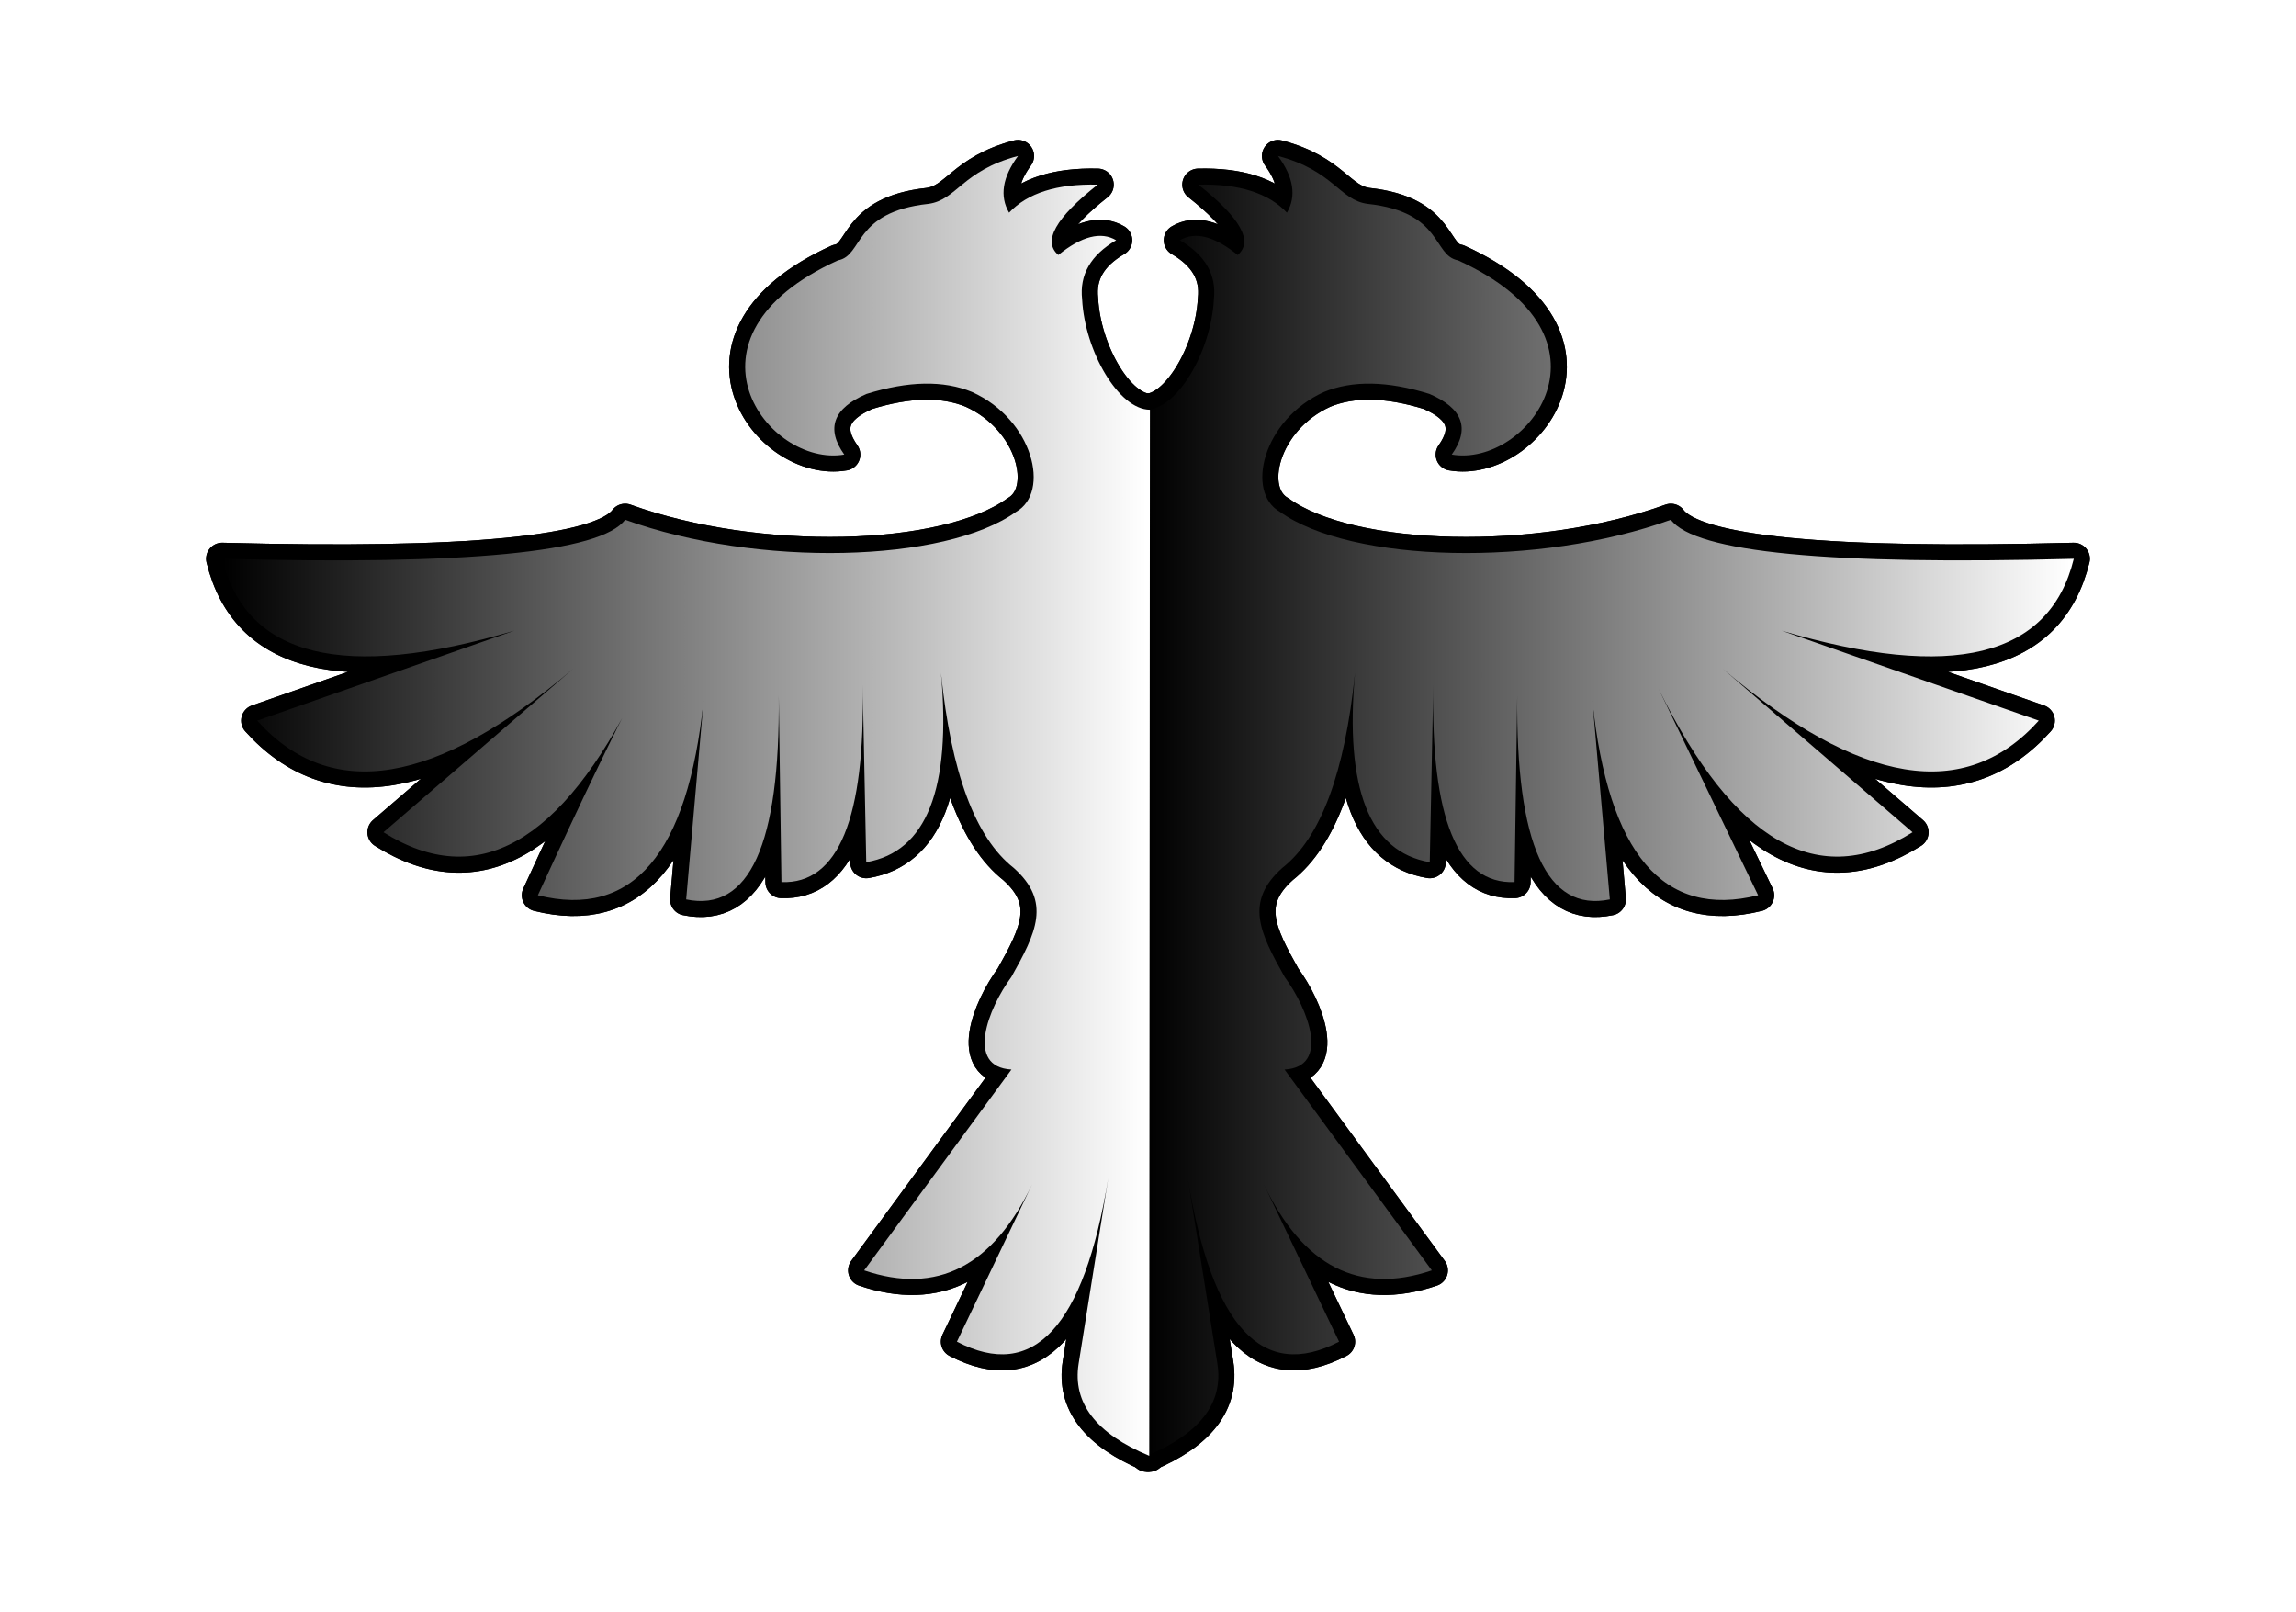
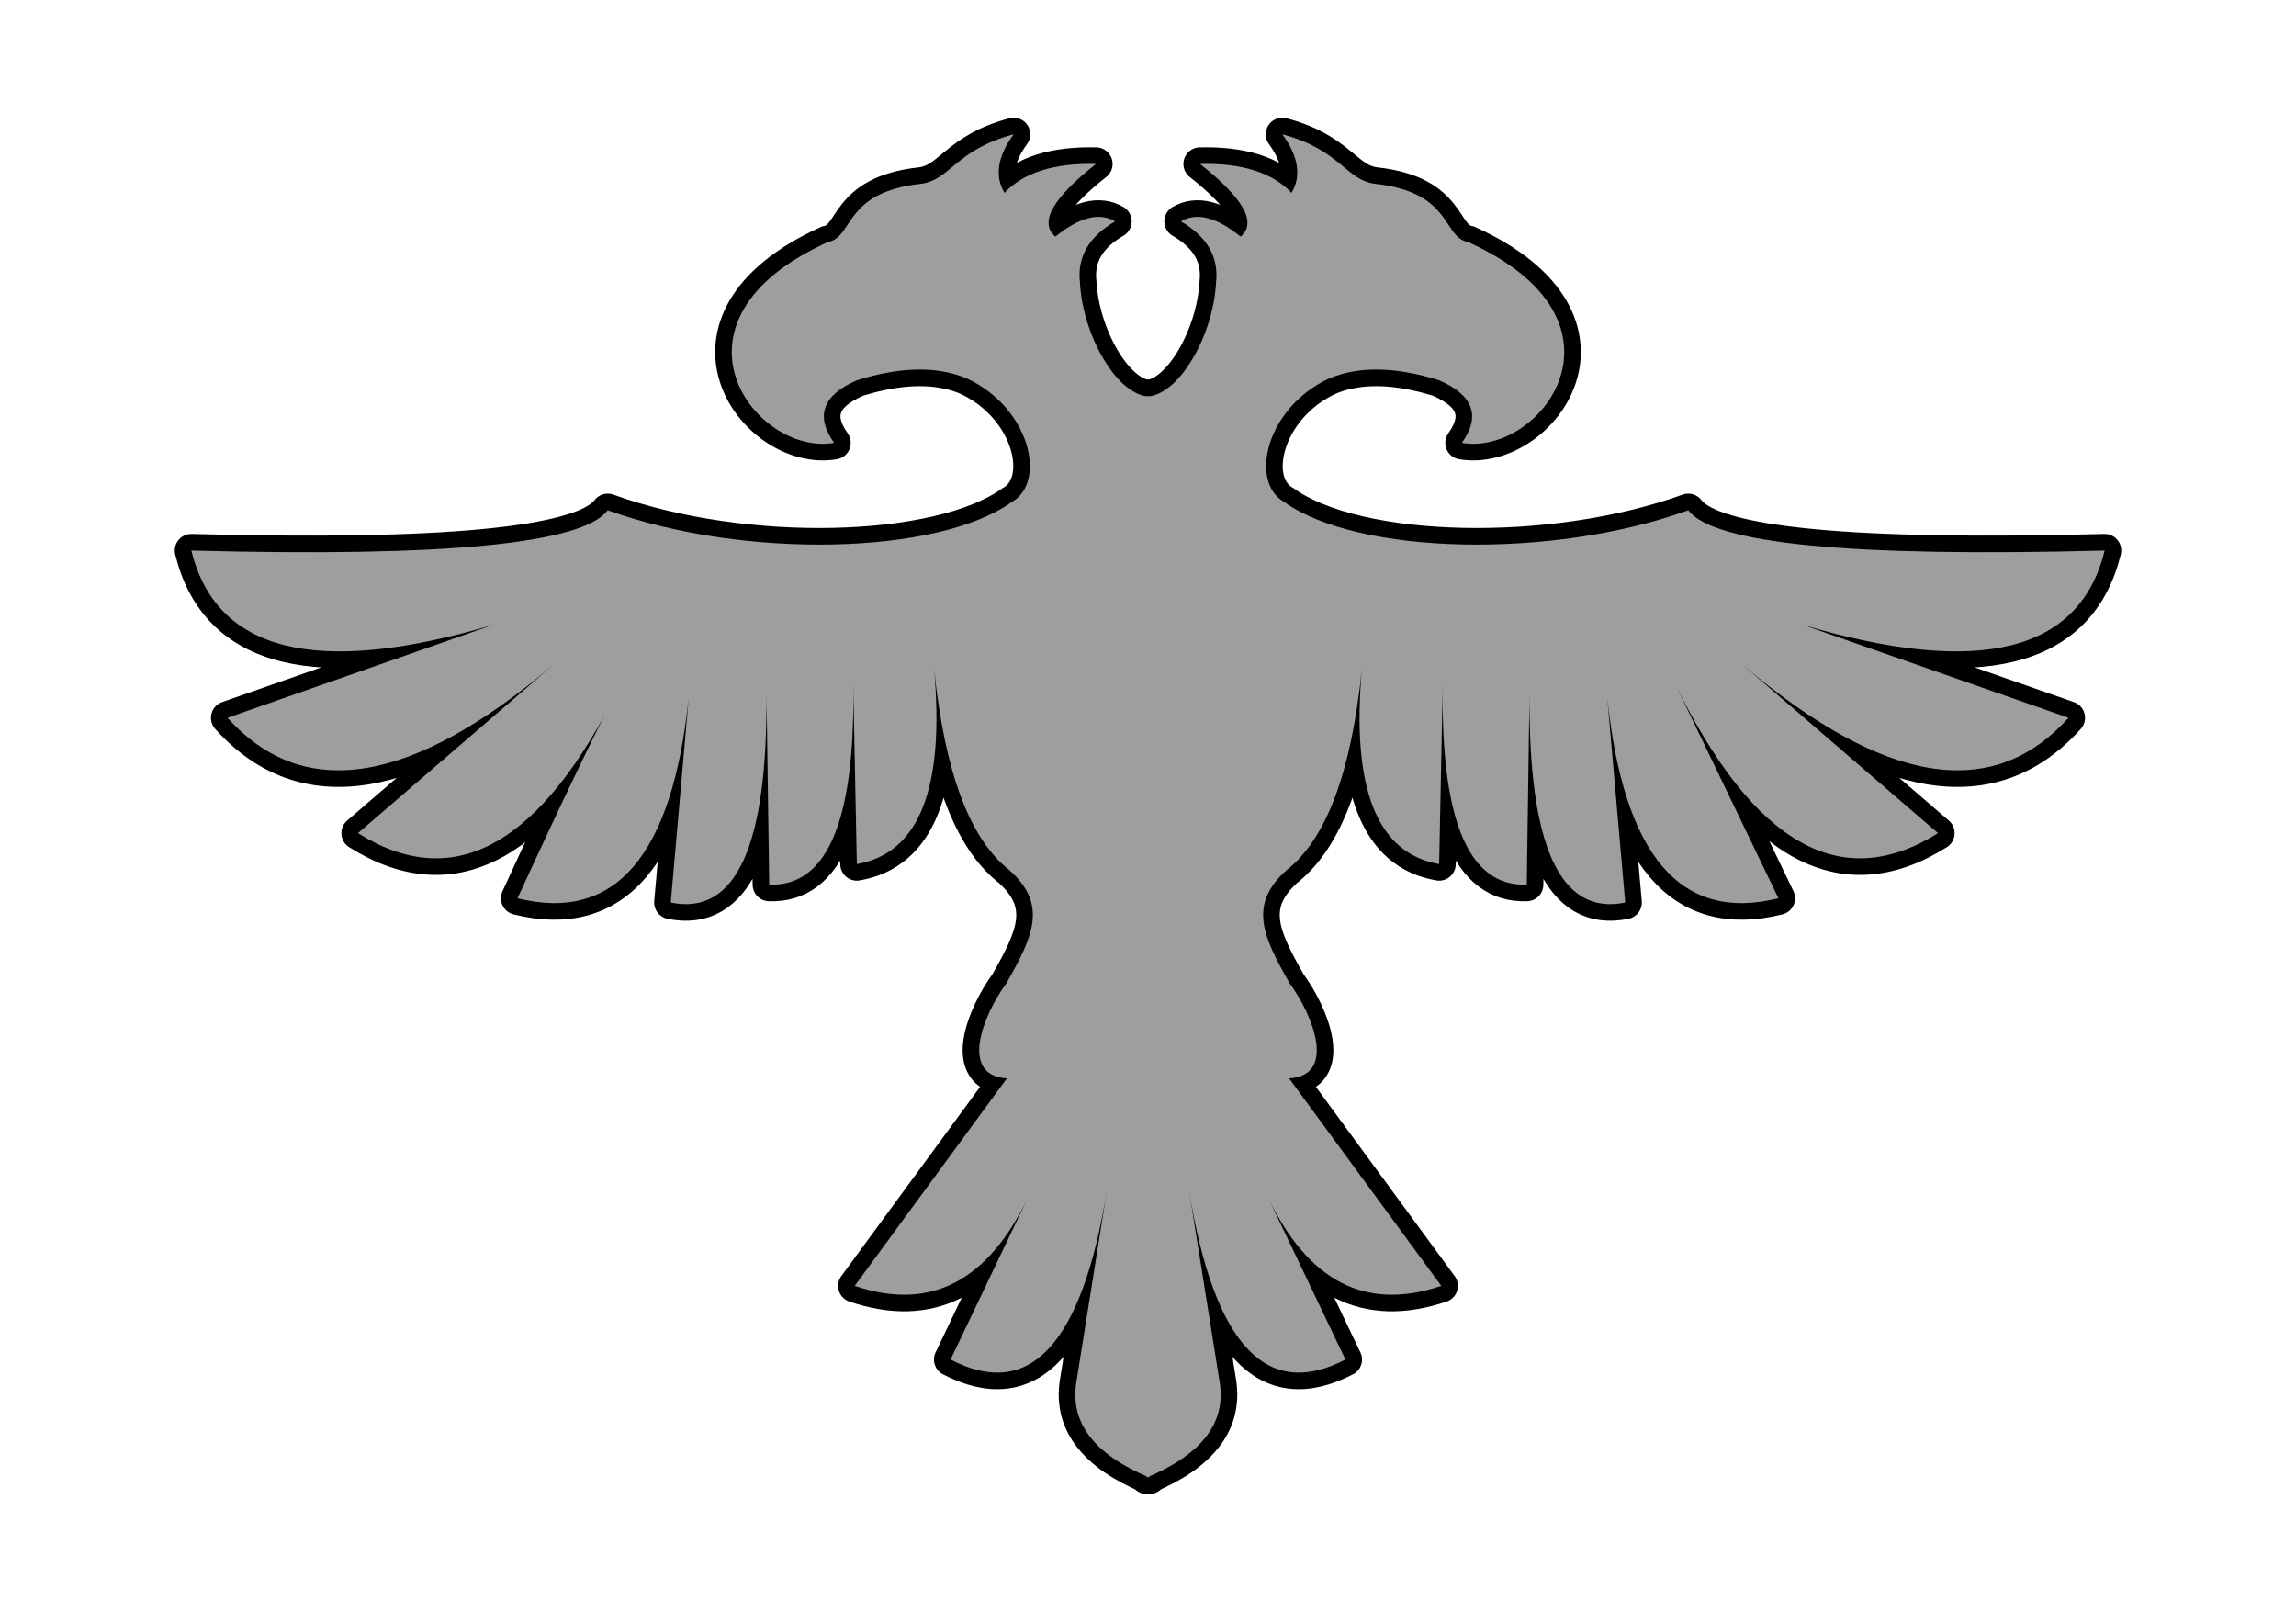
- <svg xmlns="http://www.w3.org/2000/svg" width="100%" height="100%" version="1.1" style="stroke-linecap: round; stroke-linejoin: round;background: rgba(74, 74, 74, 1);" viewBox="-886.438 -289.943 1787.456 1254.634">
-   <defs id="SvgjsDefs20537">
+ <svg xmlns="http://www.w3.org/2000/svg" width="100%" height="100%" version="1.1" style="stroke-linecap: round; stroke-linejoin: round;" viewBox="-857.608 -269.707 1729.796 1214.162">
+   <defs id="SvgjsDefs5768">
    <linearGradient id="SvgjsLinearGradient1281" x1="0" y1="0" x2="0.997" y2="0">
      <stop id="SvgjsStop1282" stop-opacity="1" stop-color="#000000" offset="0" />
      <stop id="SvgjsStop1283" stop-opacity="1" stop-color="#ffffff" offset="1" />
    </linearGradient>
    <linearGradient id="SvgjsLinearGradient1394" x1="2.112697361849452e-8" y1="0" x2="0.997" y2="0">
      <stop id="SvgjsStop1395" stop-opacity="1" stop-color="#000000" offset="0" />
      <stop id="SvgjsStop1396" stop-opacity="1" stop-color="#ffffff" offset="1" />
    </linearGradient>
  </defs>
  <svg id="S-5c-621be2" style="overflow: visible; pointer-events: none; display: none;" data-hidden="true" data-disabled="true">
    <g id="SvgjsG26512" transform="matrix(1,0,0,1,-8.330423,-16.42874)">
      <g id="SvgjsG26510" transform="matrix(1,0,0,1,2.2737367544323206e-13,0)">
        <path id="SvgjsPath26508" d="M-156.191 19.151C-131.891 19.074 -105.567 -26.241 -103.414 -66.768Q-100.196 -95.497 -129.901 -112.797Q-112.159 -123.341 -84.878 -101.318Q-66.268 -117.202 -115.518 -156.067Q-68.068 -157.213 -46.536 -134.254Q-35.272 -153.513 -53.484 -178.383C-9.889 -166.877 -5.834 -144.088 16.216 -141.127C75.187 -134.766 66.754 -100.775 86.699 -97.13C218.13 -37.426 141.28 64.321 81.772 54.04Q103.42 23.631 64.392 6.827Q15.541 -8.366 -17.686 5.312C-65.531 26.947 -78.848 83.391 -52.085 98.558C3.295 138.472 149.572 141.929 252.357 104.798Q280.5 142.751 566.051 135.159Q537.84 250.148 338.633 191.109L538.778 261.147Q452.825 356.96 292.801 220.76L440.493 348.036Q331.298 416.789 242.834 236.382Q267.638 282.513 320.288 397.087Q209.712 424.635 191.269 245.498L204.85 400.312Q131.069 415.55 132.757 241.551L130.669 386.829Q64.255 389.423 67.437 232.878L64.653 371.336Q-5.739 359.299 6.479 223.957Q-5.368 340.66 -50.087 375.73C-79.807 402.187 -67.595 426.325 -48.299 460.706C-30.108 485.353 -12.49 530.726 -48.389 532.754L66.263 689.074Q-18.73 717.933 -64.487 622.073L-5.947 744.579Q-95.43 791.151 -123.743 617.307L-100.673 761.79Q-93.493 807.483 -155.666 833.419 " style="stroke: rgb(0, 0, 0); stroke-opacity: 1; stroke-width: 0; fill: rgb(255, 255, 255); fill-opacity: 1;" transform="matrix(1,0,0,1,161.9873,9.856336)" data-fill="#737373" />
      </g>
      <g id="SvgjsG26506" transform="matrix(1,0,0,1,-719.2546,0)">
        <path id="SvgjsPath26504" d="M566.051 19.151C541.751 19.074 515.426 -26.241 513.273 -66.768Q510.056 -95.497 539.761 -112.797Q522.019 -123.341 494.738 -101.318Q476.127 -117.202 525.377 -156.067Q477.928 -157.213 456.396 -134.254Q445.131 -153.513 463.343 -178.383C419.748 -166.877 415.694 -144.088 393.643 -141.127C334.672 -134.766 343.106 -100.775 323.161 -97.13C191.729 -37.426 268.579 64.321 328.088 54.04Q306.439 23.631 345.468 6.827Q394.319 -8.366 427.546 5.312C475.391 26.947 488.708 83.391 461.945 98.558C406.565 138.472 260.287 141.929 157.503 104.798Q129.359 142.751 -156.191 135.159Q-127.98 250.148 71.227 191.109L-128.918 261.147Q-42.965 356.96 117.058 220.76L-30.633 348.036Q78.562 416.789 167.026 236.382Q142.222 282.513 89.571 397.087Q200.148 424.635 218.59 245.498L205.01 400.312Q278.791 415.55 277.102 241.551L279.19 386.829Q345.605 389.423 342.423 232.878L345.207 371.336Q415.598 359.299 403.381 223.957Q415.228 340.66 459.946 375.73C489.667 402.187 477.455 426.325 458.158 460.706C439.968 485.353 422.35 530.726 458.249 532.754L343.597 689.074Q428.59 717.933 474.346 622.073L415.807 744.579Q505.289 791.151 533.603 617.307L510.532 761.79Q503.352 807.483 565.525 833.419 " style="stroke: rgb(0, 0, 0); stroke-opacity: 1; stroke-width: 0; fill: rgb(255, 255, 255); fill-opacity: 1;" transform="matrix(1,0,0,1,161.9873,9.856328)" data-fill="#737373" />
      </g>
    </g>
    <g id="G-36-75ad79" transform="matrix(1,0,0,1,-0.7973195,-9.88028)">
      <g id="SvgjsG18204" transform="matrix(1,0,0,1,2.2737367544323206e-13,0)">
        <path id="SvgjsPath18202" d="M-156.191 19.151C-131.891 19.074 -105.567 -26.241 -103.414 -66.768Q-100.196 -95.497 -129.901 -112.797Q-112.159 -123.341 -84.878 -101.318Q-66.268 -117.202 -115.518 -156.067Q-68.068 -157.213 -46.536 -134.254Q-35.272 -153.513 -53.484 -178.383C-9.889 -166.877 -5.834 -144.088 16.216 -141.127C75.187 -134.766 66.754 -100.775 86.699 -97.13C218.13 -37.426 141.28 64.321 81.772 54.04Q103.42 23.631 64.392 6.827Q15.541 -8.366 -17.686 5.312C-65.531 26.947 -78.848 83.391 -52.085 98.558C3.295 138.472 149.572 141.929 252.357 104.798Q280.5 142.751 566.051 135.159Q537.84 250.148 338.633 191.109L538.778 261.147Q452.825 356.96 292.801 220.76L440.493 348.036Q331.298 416.789 242.834 236.382Q267.638 282.513 320.288 397.087Q209.712 424.635 191.269 245.498L204.85 400.312Q131.069 415.55 132.757 241.551L130.669 386.829Q64.255 389.423 67.437 232.878L64.653 371.336Q-5.739 359.299 6.479 223.957Q-5.368 340.66 -50.087 375.73C-79.807 402.187 -67.595 426.325 -48.299 460.706C-30.108 485.353 -12.49 530.726 -48.389 532.754L66.263 689.074Q-18.73 717.933 -64.487 622.073L-5.947 744.579Q-95.43 791.151 -123.743 617.307L-100.673 761.79Q-93.493 807.483 -155.666 833.419 " style="stroke: rgb(0, 0, 0); stroke-opacity: 1; stroke-width: 0; fill: rgb(0, 0, 0); fill-opacity: 1;" transform="matrix(1,0,0,1,161.9873,9.856336)" data-fill="#737373" />
      </g>
      <g id="SvgjsG18208" transform="matrix(1,0,0,1,-719.2546,0)">
        <path id="SvgjsPath18206" d="M566.051 19.151C541.751 19.074 515.426 -26.241 513.273 -66.768Q510.056 -95.497 539.761 -112.797Q522.019 -123.341 494.738 -101.318Q476.127 -117.202 525.377 -156.067Q477.928 -157.213 456.396 -134.254Q445.131 -153.513 463.343 -178.383C419.748 -166.877 415.694 -144.088 393.643 -141.127C334.672 -134.766 343.106 -100.775 323.161 -97.13C191.729 -37.426 268.579 64.321 328.088 54.04Q306.439 23.631 345.468 6.827Q394.319 -8.366 427.546 5.312C475.391 26.947 488.708 83.391 461.945 98.558C406.565 138.472 260.287 141.929 157.503 104.798Q129.359 142.751 -156.191 135.159Q-127.98 250.148 71.227 191.109L-128.918 261.147Q-42.965 356.96 117.058 220.76L-30.633 348.036Q78.562 416.789 167.026 236.382Q142.222 282.513 89.571 397.087Q200.148 424.635 218.59 245.498L205.01 400.312Q278.791 415.55 277.102 241.551L279.19 386.829Q345.605 389.423 342.423 232.878L345.207 371.336Q415.598 359.299 403.381 223.957Q415.228 340.66 459.946 375.73C489.667 402.187 477.455 426.325 458.158 460.706C439.968 485.353 422.35 530.726 458.249 532.754L343.597 689.074Q428.59 717.933 474.346 622.073L415.807 744.579Q505.289 791.151 533.603 617.307L510.532 761.79Q503.352 807.483 565.525 833.419 " style="stroke: rgb(0, 0, 0); stroke-opacity: 1; stroke-width: 0; fill: rgb(0, 0, 0); fill-opacity: 1;" transform="matrix(1,0,0,1,161.9873,9.856328)" data-fill="#737373" />
      </g>
    </g>
  </svg>
-   <svg id="S-20-7d59cf" style="overflow: visible; pointer-events: none;" data-disabled="true" data-hidden="false">
+   <svg id="S-20-7d59cf" style="overflow: visible; pointer-events: all;" data-disabled="false" data-hidden="false">
    <g id="G-01-50a0c3">
      <g id="G-48-61aa73" transform="matrix(1,0,0,1,2.2737367544323206e-13,0)">
        <path id="P-6f-9209c9" d="M-156.191 19.151C-131.891 19.074 -105.567 -26.241 -103.414 -66.768Q-100.196 -95.497 -129.901 -112.797Q-112.159 -123.341 -84.878 -101.318Q-66.268 -117.202 -115.518 -156.067Q-68.068 -157.213 -46.536 -134.254Q-35.272 -153.513 -53.484 -178.383C-9.889 -166.877 -5.834 -144.088 16.216 -141.127C75.187 -134.766 66.754 -100.775 86.699 -97.13C218.13 -37.426 141.28 64.321 81.772 54.04Q103.42 23.631 64.392 6.827Q15.541 -8.366 -17.686 5.312C-65.531 26.947 -78.848 83.391 -52.085 98.558C3.295 138.472 149.572 141.929 252.357 104.798Q280.5 142.751 566.051 135.159Q537.84 250.148 338.633 191.109L538.778 261.147Q452.825 356.96 292.801 220.76L440.493 348.036Q331.298 416.789 242.834 236.382L320.288 397.087Q209.712 424.635 191.269 245.498L204.85 400.312Q131.069 415.55 132.757 241.551L130.669 386.829Q64.255 389.423 67.437 232.878L64.653 371.336Q-5.739 359.299 6.479 223.957Q-5.368 340.66 -50.087 375.73C-79.807 402.187 -67.595 426.325 -48.299 460.706C-30.108 485.353 -12.49 530.726 -48.389 532.754L66.263 689.074Q-18.73 717.933 -64.487 622.073L-5.947 744.579Q-95.43 791.151 -123.743 617.307L-100.673 761.79Q-93.493 807.483 -155.666 833.419 " style="stroke: rgb(0, 0, 0); stroke-opacity: 1; stroke-width: 25; fill: rgb(115, 115, 115); fill-opacity: 1;" transform="matrix(1,0,0,1,161.9873,9.856336)" data-fill="#737373" />
      </g>
      <g id="G-48-61aa73" transform="matrix(1,0,0,1,-719.2546,0)">
        <path id="P-6f-9209c9" d="M566.051 19.151C541.751 19.074 515.426 -26.241 513.273 -66.768Q510.056 -95.497 539.761 -112.797Q522.019 -123.341 494.738 -101.318Q476.127 -117.202 525.377 -156.067Q477.928 -157.213 456.396 -134.254Q445.131 -153.513 463.343 -178.383C419.748 -166.877 415.694 -144.088 393.643 -141.127C334.672 -134.766 343.106 -100.775 323.161 -97.13C191.729 -37.426 268.579 64.321 328.088 54.04Q306.439 23.631 345.468 6.827Q394.319 -8.366 427.546 5.312C475.391 26.947 488.708 83.391 461.945 98.558C406.565 138.472 260.287 141.929 157.503 104.798Q129.359 142.751 -156.191 135.159Q-127.98 250.148 71.227 191.109L-128.918 261.147Q-42.965 356.96 117.058 220.76L-30.633 348.036Q78.562 416.789 167.026 236.382Q142.222 282.513 89.571 397.087Q200.148 424.635 218.59 245.498L205.01 400.312Q278.791 415.55 277.102 241.551L279.19 386.829Q345.605 389.423 342.423 232.878L345.207 371.336Q415.598 359.299 403.381 223.957Q415.228 340.66 459.946 375.73C489.667 402.187 477.455 426.325 458.158 460.706C439.968 485.353 422.35 530.726 458.249 532.754L343.597 689.074Q428.59 717.933 474.346 622.073L415.807 744.579Q505.289 791.151 533.603 617.307L510.532 761.79Q503.352 807.483 565.525 833.419 " style="stroke: rgb(0, 0, 0); stroke-opacity: 1; stroke-width: 25; fill: rgb(115, 115, 115); fill-opacity: 1;" transform="matrix(1,0,0,1,161.9873,9.856328)" data-fill="#737373" />
      </g>
    </g>
-     <g id="SvgjsG93678" transform="matrix(1,0,0,1,0,0)">
-       <g id="SvgjsG93676" transform="matrix(1,0,0,1,2.2737367544323206e-13,0)">
-         <path id="SvgjsPath93674" d="M-156.191 19.151C-131.891 19.074 -105.567 -26.241 -103.414 -66.768Q-100.196 -95.497 -129.901 -112.797Q-112.159 -123.341 -84.878 -101.318Q-66.268 -117.202 -115.518 -156.067Q-68.068 -157.213 -46.536 -134.254Q-35.272 -153.513 -53.484 -178.383C-9.889 -166.877 -5.834 -144.088 16.216 -141.127C75.187 -134.766 66.754 -100.775 86.699 -97.13C218.13 -37.426 141.28 64.321 81.772 54.04Q103.42 23.631 64.392 6.827Q15.541 -8.366 -17.686 5.312C-65.531 26.947 -78.848 83.391 -52.085 98.558C3.295 138.472 149.572 141.929 252.357 104.798Q280.5 142.751 566.051 135.159Q537.84 250.148 338.633 191.109L538.778 261.147Q452.825 356.96 292.801 220.76L440.493 348.036Q331.298 416.789 242.834 236.382L320.288 397.087Q209.712 424.635 191.269 245.498L204.85 400.312Q131.069 415.55 132.757 241.551L130.669 386.829Q64.255 389.423 67.437 232.878L64.653 371.336Q-5.739 359.299 6.479 223.957Q-5.368 340.66 -50.087 375.73C-79.807 402.187 -67.595 426.325 -48.299 460.706C-30.108 485.353 -12.49 530.726 -48.389 532.754L66.263 689.074Q-18.73 717.933 -64.487 622.073L-5.947 744.579Q-95.43 791.151 -123.743 617.307L-100.673 761.79Q-93.493 807.483 -155.666 833.419 " style="stroke: rgb(0, 0, 0); stroke-opacity: 1; stroke-width: 0; fill: rgb(61, 61, 61); fill-opacity: 1;" transform="matrix(1,0,0,1,161.9873,9.856336)" data-fill="#737373" />
-       </g>
-       <g id="SvgjsG93672" transform="matrix(1,0,0,1,-719.2546,0)">
-         <path id="SvgjsPath93670" d="M566.051 19.151C541.751 19.074 515.426 -26.241 513.273 -66.768Q510.056 -95.497 539.761 -112.797Q522.019 -123.341 494.738 -101.318Q476.127 -117.202 525.377 -156.067Q477.928 -157.213 456.396 -134.254Q445.131 -153.513 463.343 -178.383C419.748 -166.877 415.694 -144.088 393.643 -141.127C334.672 -134.766 343.106 -100.775 323.161 -97.13C191.729 -37.426 268.579 64.321 328.088 54.04Q306.439 23.631 345.468 6.827Q394.319 -8.366 427.546 5.312C475.391 26.947 488.708 83.391 461.945 98.558C406.565 138.472 260.287 141.929 157.503 104.798Q129.359 142.751 -156.191 135.159Q-127.98 250.148 71.227 191.109L-128.918 261.147Q-42.965 356.96 117.058 220.76L-30.633 348.036Q78.562 416.789 167.026 236.382Q142.222 282.513 89.571 397.087Q200.148 424.635 218.59 245.498L205.01 400.312Q278.791 415.55 277.102 241.551L279.19 386.829Q345.605 389.423 342.423 232.878L345.207 371.336Q415.598 359.299 403.381 223.957Q415.228 340.66 459.946 375.73C489.667 402.187 477.455 426.325 458.158 460.706C439.968 485.353 422.35 530.726 458.249 532.754L343.597 689.074Q428.59 717.933 474.346 622.073L415.807 744.579Q505.289 791.151 533.603 617.307L510.532 761.79Q503.352 807.483 565.525 833.419 " style="stroke: rgb(0, 0, 0); stroke-opacity: 1; stroke-width: 0; fill: rgb(61, 61, 61); fill-opacity: 1;" transform="matrix(1,0,0,1,161.9873,9.856328)" data-fill="#737373" />
-       </g>
+     <g id="SvgjsG93676" transform="matrix(1,0,0,1,2.2737367544323206e-13,0)">
+       <path id="SvgjsPath93674" d="M-156.191 19.151C-131.891 19.074 -105.567 -26.241 -103.414 -66.768Q-100.196 -95.497 -129.901 -112.797Q-112.159 -123.341 -84.878 -101.318Q-66.268 -117.202 -115.518 -156.067Q-68.068 -157.213 -46.536 -134.254Q-35.272 -153.513 -53.484 -178.383C-9.889 -166.877 -5.834 -144.088 16.216 -141.127C75.187 -134.766 66.754 -100.775 86.699 -97.13C218.13 -37.426 141.28 64.321 81.772 54.04Q103.42 23.631 64.392 6.827Q15.541 -8.366 -17.686 5.312C-65.531 26.947 -78.848 83.391 -52.085 98.558C3.295 138.472 149.572 141.929 252.357 104.798Q280.5 142.751 566.051 135.159Q537.84 250.148 338.633 191.109L538.778 261.147Q452.825 356.96 292.801 220.76L440.493 348.036Q331.298 416.789 242.834 236.382L320.288 397.087Q209.712 424.635 191.269 245.498L204.85 400.312Q131.069 415.55 132.757 241.551L130.669 386.829Q64.255 389.423 67.437 232.878L64.653 371.336Q-5.739 359.299 6.479 223.957Q-5.368 340.66 -50.087 375.73C-79.807 402.187 -67.595 426.325 -48.299 460.706C-30.108 485.353 -12.49 530.726 -48.389 532.754L66.263 689.074Q-18.73 717.933 -64.487 622.073L-5.947 744.579Q-95.43 791.151 -123.743 617.307L-100.673 761.79Q-93.493 807.483 -155.666 833.419 " style="stroke: rgb(0, 0, 0); stroke-opacity: 1; stroke-width: 0; fill: rgb(158, 158, 158); fill-opacity: 1;" transform="matrix(1,0,0,1,161.9873,9.856336)" data-fill="#737373" />
+     </g>
+     <g id="SvgjsG93672" transform="matrix(1,0,0,1,-719.2546,0)">
+       <path id="SvgjsPath93670" d="M566.051 19.151C541.751 19.074 515.426 -26.241 513.273 -66.768Q510.056 -95.497 539.761 -112.797Q522.019 -123.341 494.738 -101.318Q476.127 -117.202 525.377 -156.067Q477.928 -157.213 456.396 -134.254Q445.131 -153.513 463.343 -178.383C419.748 -166.877 415.694 -144.088 393.643 -141.127C334.672 -134.766 343.106 -100.775 323.161 -97.13C191.729 -37.426 268.579 64.321 328.088 54.04Q306.439 23.631 345.468 6.827Q394.319 -8.366 427.546 5.312C475.391 26.947 488.708 83.391 461.945 98.558C406.565 138.472 260.287 141.929 157.503 104.798Q129.359 142.751 -156.191 135.159Q-127.98 250.148 71.227 191.109L-128.918 261.147Q-42.965 356.96 117.058 220.76L-30.633 348.036Q78.562 416.789 167.026 236.382Q142.222 282.513 89.571 397.087Q200.148 424.635 218.59 245.498L205.01 400.312Q278.791 415.55 277.102 241.551L279.19 386.829Q345.605 389.423 342.423 232.878L345.207 371.336Q415.598 359.299 403.381 223.957Q415.228 340.66 459.946 375.73C489.667 402.187 477.455 426.325 458.158 460.706C439.968 485.353 422.35 530.726 458.249 532.754L343.597 689.074Q428.59 717.933 474.346 622.073L415.807 744.579Q505.289 791.151 533.603 617.307L510.532 761.79Q503.352 807.483 565.525 833.419 " style="stroke: rgb(0, 0, 0); stroke-opacity: 1; stroke-width: 0; fill: rgb(158, 158, 158); fill-opacity: 1;" transform="matrix(1,0,0,1,161.9873,9.856328)" data-fill="#737373" />
    </g>
  </svg>
-   <svg id="S-a9-16429f" style="overflow: visible; pointer-events: all;">
+   <svg id="S-a9-16429f" style="overflow: visible; pointer-events: none; display: none;" data-hidden="true" data-disabled="true">
    <g id="SvgjsG10756">
      <g id="SvgjsG10754" transform="matrix(1,0,0,1,2.2737367544323206e-13,0)">
        <path id="SvgjsPath10752" d="M-156.191 19.151C-131.891 19.074 -105.567 -26.241 -103.414 -66.768Q-100.196 -95.497 -129.901 -112.797Q-112.159 -123.341 -84.878 -101.318Q-66.268 -117.202 -115.518 -156.067Q-68.068 -157.213 -46.536 -134.254Q-35.272 -153.513 -53.484 -178.383C-9.889 -166.877 -5.834 -144.088 16.216 -141.127C75.187 -134.766 66.754 -100.775 86.699 -97.13C218.13 -37.426 141.28 64.321 81.772 54.04Q103.42 23.631 64.392 6.827Q15.541 -8.366 -17.686 5.312C-65.531 26.947 -78.848 83.391 -52.085 98.558C3.295 138.472 149.572 141.929 252.357 104.798Q280.5 142.751 566.051 135.159Q537.84 250.148 338.633 191.109L538.778 261.147Q452.825 356.96 292.801 220.76L440.493 348.036Q331.298 416.789 242.834 236.382L320.288 397.087Q209.712 424.635 191.269 245.498L204.85 400.312Q131.069 415.55 132.757 241.551L130.669 386.829Q64.255 389.423 67.437 232.878L64.653 371.336Q-5.739 359.299 6.479 223.957Q-5.368 340.66 -50.087 375.73C-79.807 402.187 -67.595 426.325 -48.299 460.706C-30.108 485.353 -12.49 530.726 -48.389 532.754L66.263 689.074Q-18.73 717.933 -64.487 622.073L-5.947 744.579Q-95.43 791.151 -123.743 617.307L-100.673 761.79Q-93.493 807.483 -155.666 833.419 " style="stroke: rgb(0, 0, 0); stroke-opacity: 1; stroke-width: 25; fill: rgb(115, 115, 115); fill-opacity: 1;" transform="matrix(1,0,0,1,161.9873,9.856336)" data-fill="#737373" />
      </g>
      <g id="SvgjsG10750" transform="matrix(1,0,0,1,-719.2546,0)">
        <path id="SvgjsPath10748" d="M566.051 19.151C541.751 19.074 515.426 -26.241 513.273 -66.768Q510.056 -95.497 539.761 -112.797Q522.019 -123.341 494.738 -101.318Q476.127 -117.202 525.377 -156.067Q477.928 -157.213 456.396 -134.254Q445.131 -153.513 463.343 -178.383C419.748 -166.877 415.694 -144.088 393.643 -141.127C334.672 -134.766 343.106 -100.775 323.161 -97.13C191.729 -37.426 268.579 64.321 328.088 54.04Q306.439 23.631 345.468 6.827Q394.319 -8.366 427.546 5.312C475.391 26.947 488.708 83.391 461.945 98.558C406.565 138.472 260.287 141.929 157.503 104.798Q129.359 142.751 -156.191 135.159Q-127.98 250.148 71.227 191.109L-128.918 261.147Q-42.965 356.96 117.058 220.76L-30.633 348.036Q78.562 416.789 167.026 236.382Q142.222 282.513 89.571 397.087Q200.148 424.635 218.59 245.498L205.01 400.312Q278.791 415.55 277.102 241.551L279.19 386.829Q345.605 389.423 342.423 232.878L345.207 371.336Q415.598 359.299 403.381 223.957Q415.228 340.66 459.946 375.73C489.667 402.187 477.455 426.325 458.158 460.706C439.968 485.353 422.35 530.726 458.249 532.754L343.597 689.074Q428.59 717.933 474.346 622.073L415.807 744.579Q505.289 791.151 533.603 617.307L510.532 761.79Q503.352 807.483 565.525 833.419 " style="stroke: rgb(0, 0, 0); stroke-opacity: 1; stroke-width: 25; fill: rgb(115, 115, 115); fill-opacity: 1;" transform="matrix(1,0,0,1,161.9873,9.856328)" data-fill="#737373" />
      </g>
    </g>
    <g id="SvgjsG10764" transform="matrix(1,0,0,1,1.7053025658242404e-13,-5.684341886080802e-14)">
      <path id="SvgjsPath10762" d="M-156.191 19.151C-131.891 19.074 -105.567 -26.241 -103.413 -66.768Q-100.196 -95.498 -129.901 -112.797Q-112.159 -123.341 -84.878 -101.319Q-66.268 -117.203 -115.518 -156.067Q-68.068 -157.213 -46.536 -134.255Q-35.272 -153.514 -53.484 -178.383C-9.889 -166.877 -5.834 -144.088 16.216 -141.127C75.188 -134.766 66.754 -100.775 86.699 -97.13C218.13 -37.426 141.28 64.321 81.772 54.04Q103.42 23.631 64.392 6.827Q15.541 -8.366 -17.686 5.312C-65.531 26.947 -78.848 83.391 -52.085 98.558C3.295 138.472 149.572 141.929 252.357 104.798Q280.5 142.751 566.051 135.159Q537.84 250.148 338.633 191.108L538.778 261.146Q452.825 356.96 292.801 220.76L440.493 348.035Q331.298 416.789 242.834 236.382L320.288 397.087Q209.712 424.635 191.269 245.498L204.85 400.312Q131.069 415.55 132.757 241.551L130.669 386.829Q64.255 389.422 67.437 232.878L64.653 371.336Q-5.739 359.299 6.479 223.957Q-5.368 340.66 -50.087 375.73C-79.807 402.187 -67.595 426.325 -48.298 460.705C-30.108 485.353 -12.49 530.726 -48.389 532.754L66.263 689.074Q-18.73 717.932 -64.487 622.073L-5.947 744.579Q-95.43 791.151 -123.743 617.306L-100.673 761.79Q-93.493 807.483 -155.666 833.418 " style="stroke: rgb(0, 0, 0); stroke-opacity: 1; stroke-width: 0; fill: url(&quot;#SvgjsLinearGradient1281&quot;); fill-opacity: 1;" transform="matrix(1,0,0,1,161.9873,9.856374)" data-fill="#737373" />
    </g>
    <g id="SvgjsG10760" transform="matrix(1,0,0,1,-719.2546,-5.684341886080802e-14)">
      <path id="SvgjsPath10758" d="M566.051 19.151C541.751 19.074 515.426 -26.241 513.273 -66.768Q510.056 -95.497 539.761 -112.797Q522.019 -123.341 494.738 -101.318Q476.127 -117.202 525.377 -156.067Q477.928 -157.213 456.396 -134.254Q445.131 -153.513 463.343 -178.383C419.748 -166.877 415.694 -144.088 393.643 -141.127C334.672 -134.766 343.106 -100.775 323.161 -97.13C191.729 -37.426 268.579 64.321 328.088 54.04Q306.439 23.631 345.468 6.827Q394.319 -8.366 427.546 5.312C475.391 26.947 488.708 83.391 461.945 98.558C406.565 138.472 260.287 141.929 157.503 104.798Q129.359 142.751 -156.191 135.159Q-127.98 250.148 71.227 191.109L-128.918 261.147Q-42.965 356.96 117.058 220.76L-30.633 348.036Q78.562 416.789 167.026 236.382Q142.222 282.513 89.571 397.087Q200.148 424.635 218.59 245.498L205.01 400.312Q278.791 415.55 277.102 241.551L279.19 386.829Q345.605 389.423 342.423 232.878L345.207 371.336Q415.598 359.299 403.381 223.957Q415.228 340.66 459.946 375.73C489.667 402.187 477.455 426.325 458.158 460.706C439.968 485.353 422.35 530.726 458.249 532.754L343.597 689.074Q428.59 717.933 474.346 622.073L415.807 744.579Q505.289 791.151 533.603 617.307L510.532 761.79Q503.352 807.483 565.525 833.419 " style="stroke: rgb(0, 0, 0); stroke-opacity: 1; stroke-width: 0; fill: url(&quot;#SvgjsLinearGradient1394&quot;); fill-opacity: 1;" transform="matrix(1,0,0,1,161.9873,9.856328)" data-fill="#737373" />
    </g>
  </svg>
</svg>
